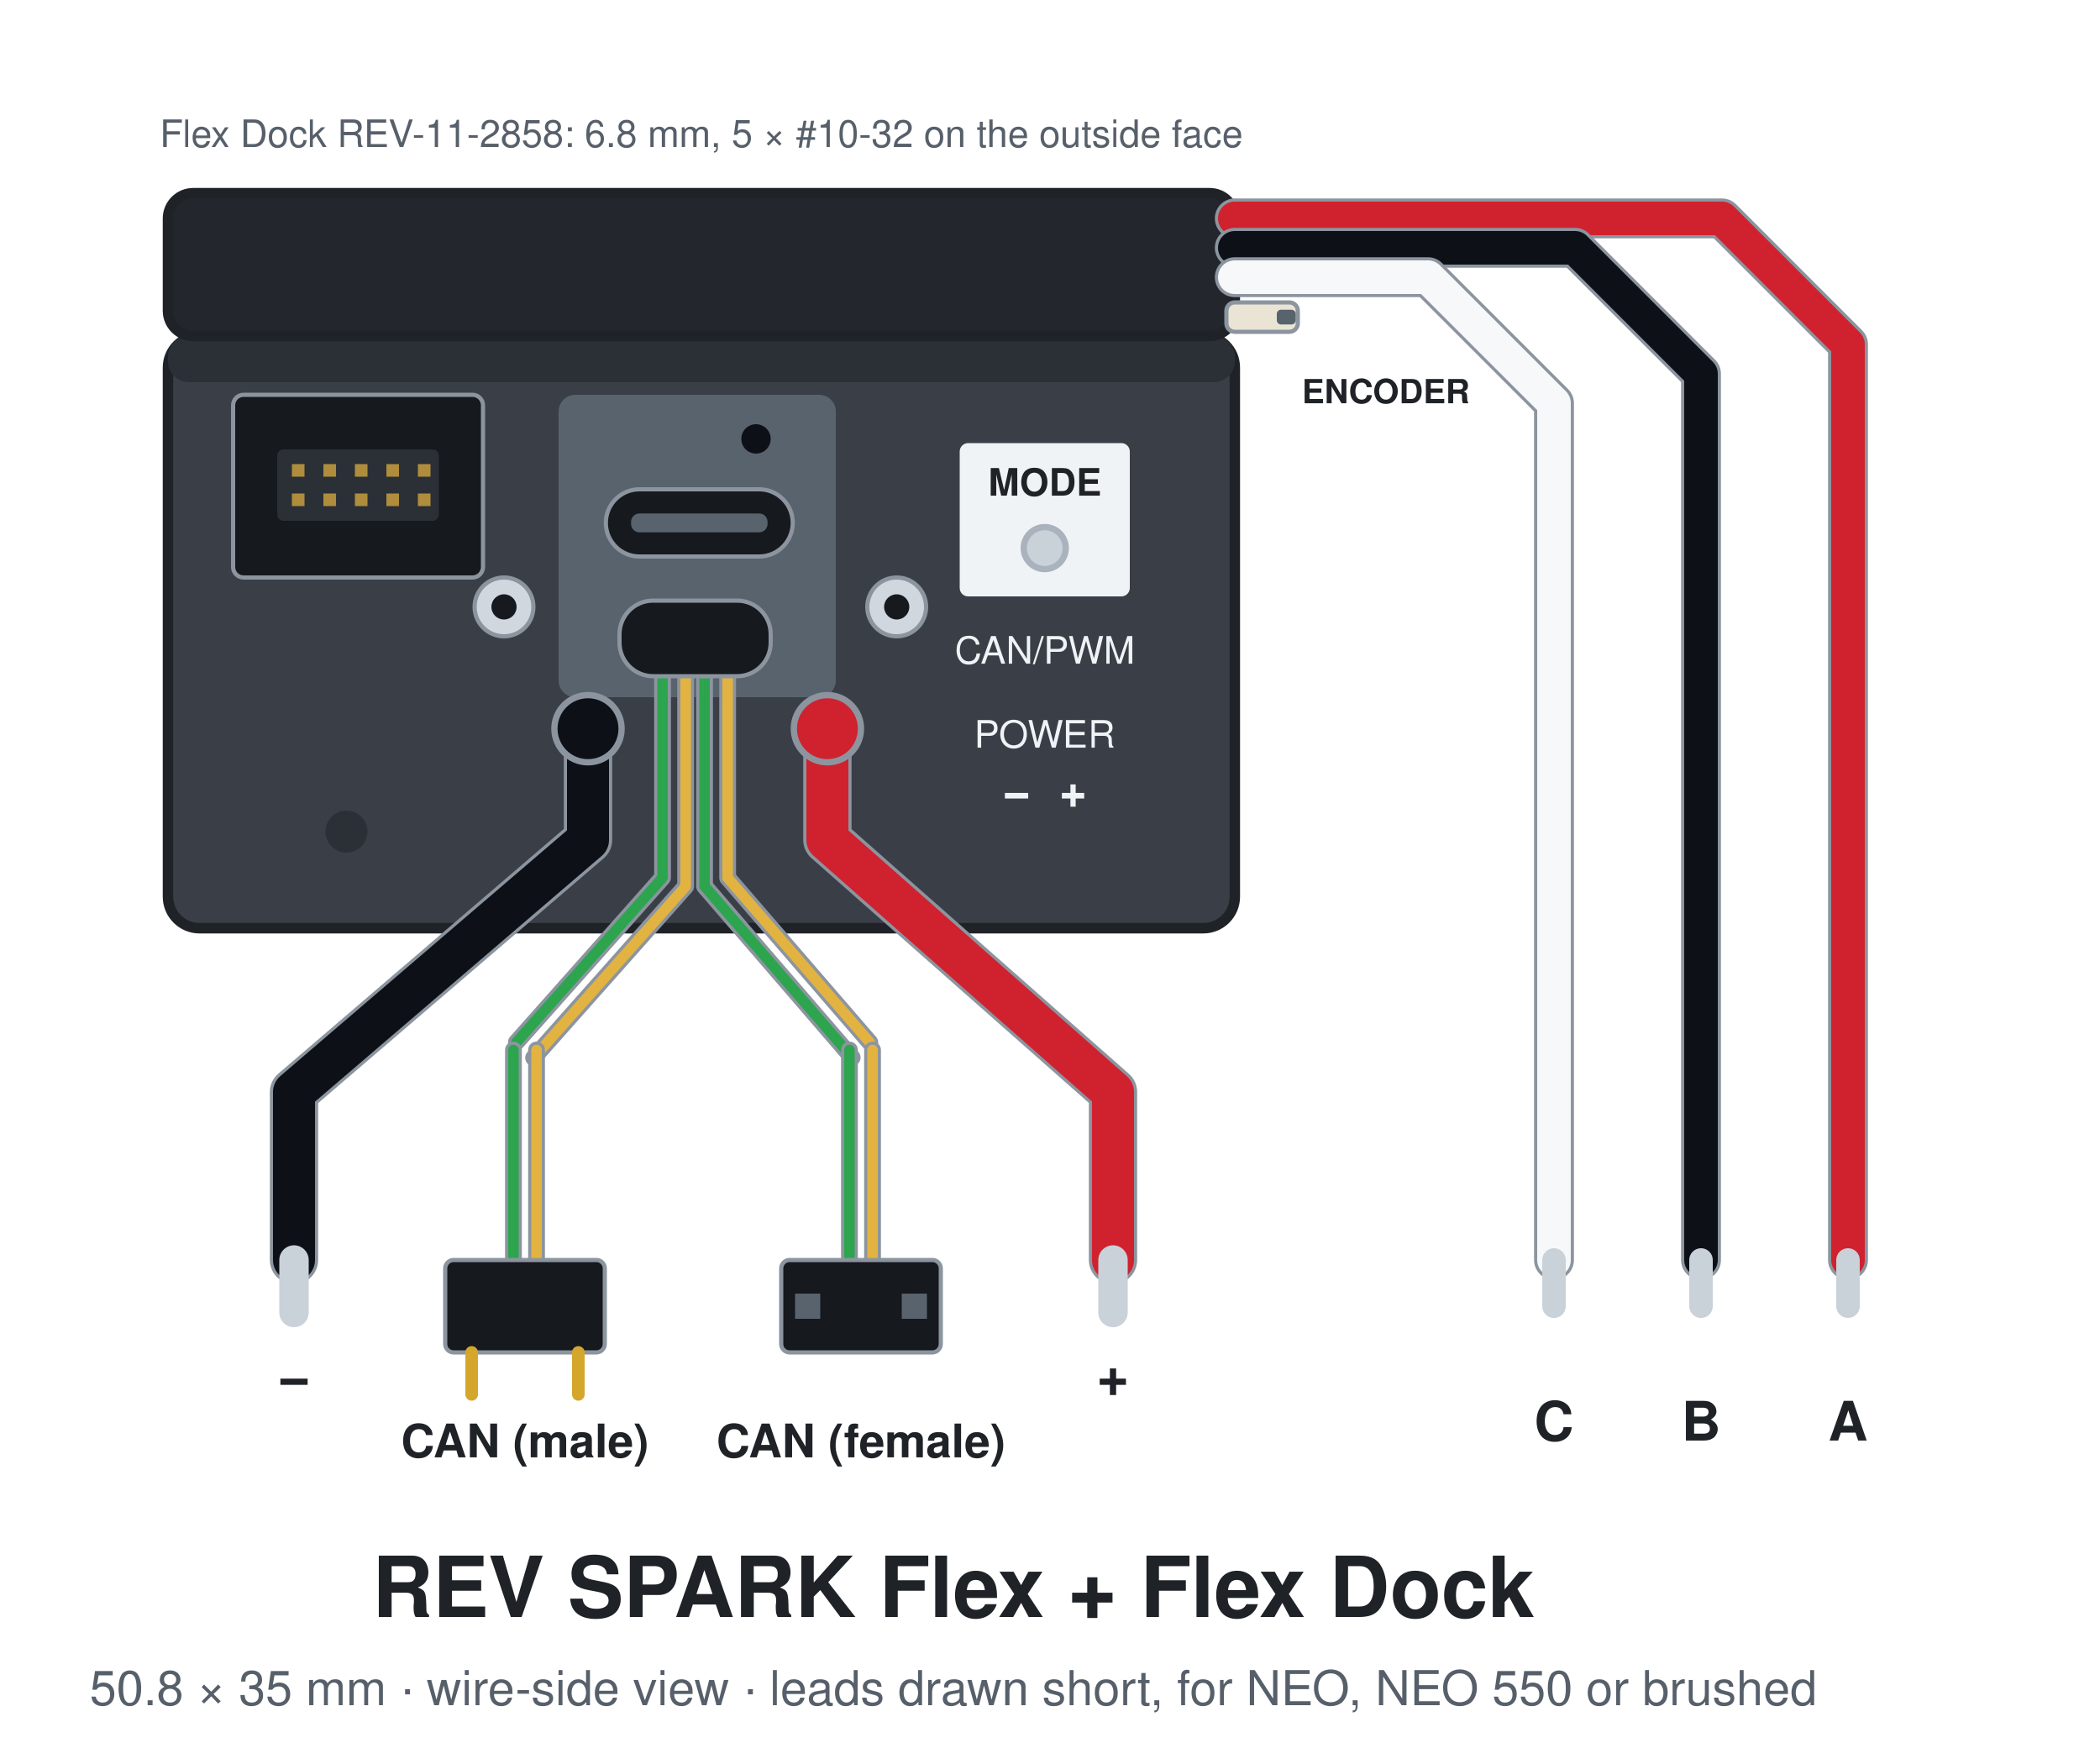
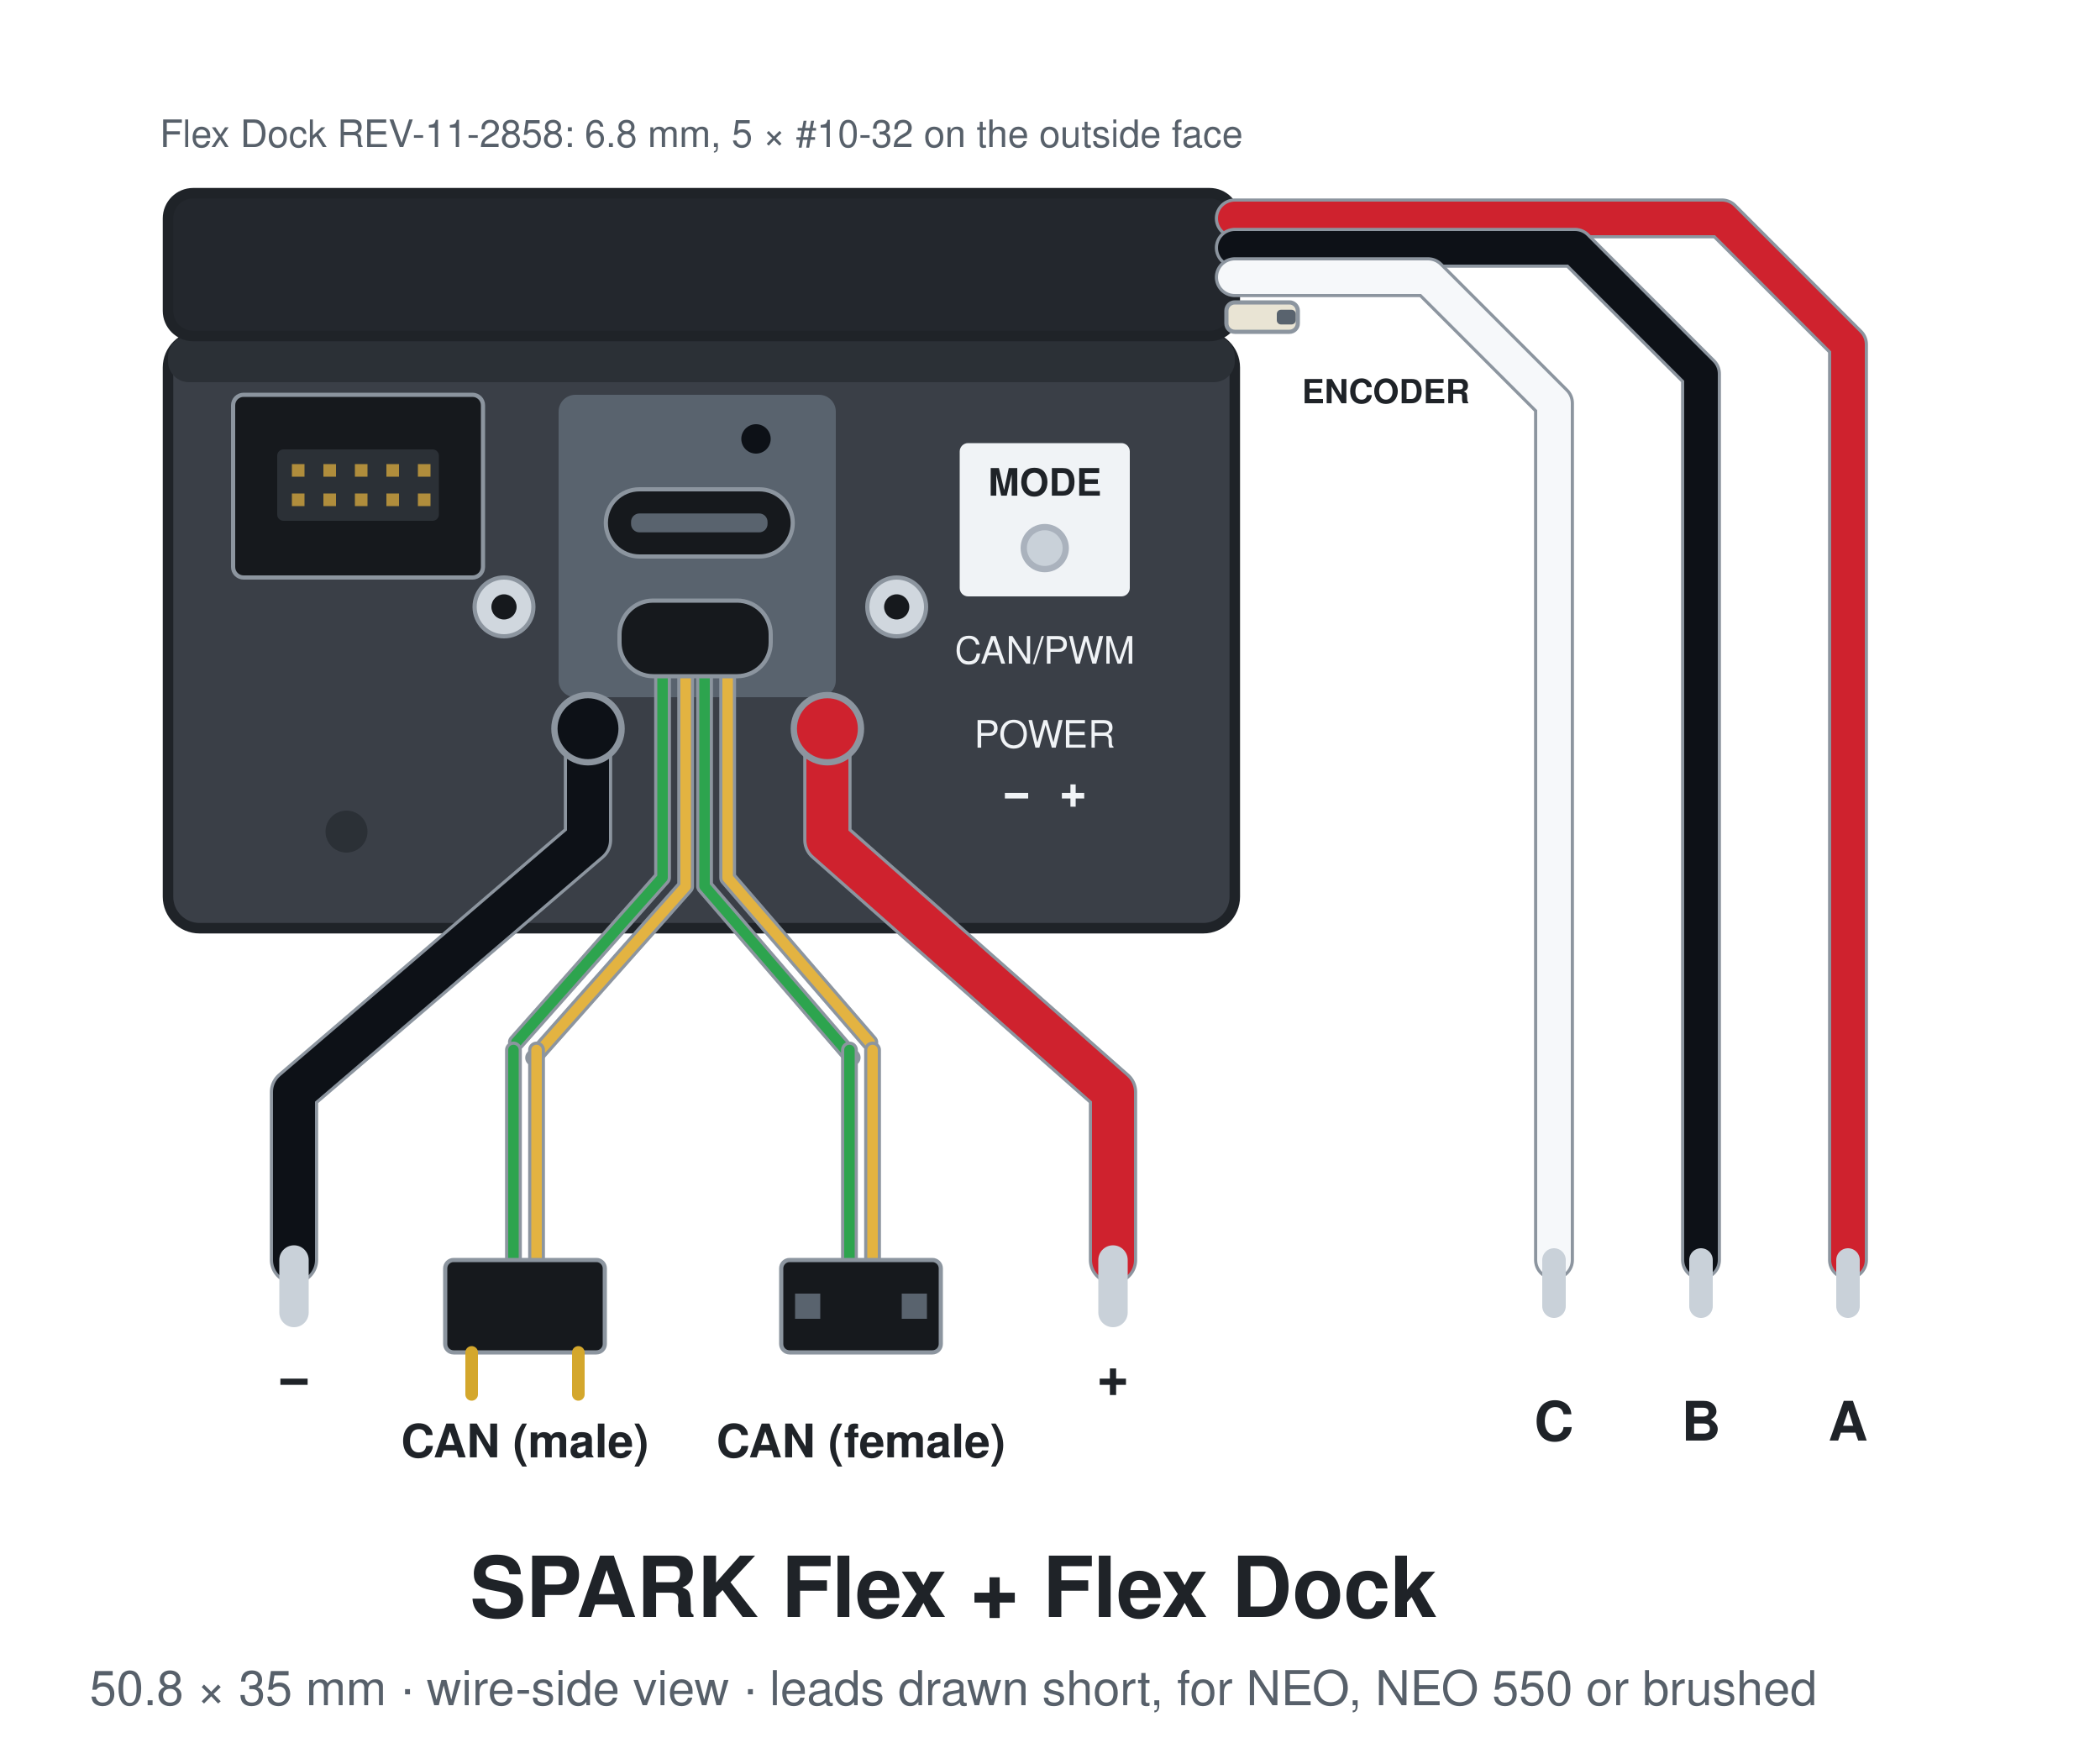
<svg xmlns="http://www.w3.org/2000/svg" viewBox="-8 -16 100 84" width="100mm" height="84mm" font-family="Helvetica, Arial, sans-serif">
  <rect x="0" y="0" width="50.8" height="28.2" rx="1.5" fill="#3a3f47" stroke="#1f2328" stroke-width="0.5" />
  <rect x="0" y="0" width="50.8" height="2.2" rx="1" fill="#2b3036" />
  <rect x="3.1" y="2.8" width="11.9" height="8.7" rx="0.5" fill="#16191d" stroke="#8c959f" stroke-width="0.2" />
  <rect x="5.2" y="5.4" width="7.7" height="3.4" rx="0.3" fill="#2b3036" />
  <rect x="5.9" y="6.1" width="0.6" height="0.6" rx="0" fill="#b08d3c" />
  <rect x="5.9" y="7.5" width="0.6" height="0.6" rx="0" fill="#b08d3c" />
  <rect x="7.4" y="6.1" width="0.6" height="0.6" rx="0" fill="#b08d3c" />
  <rect x="7.4" y="7.5" width="0.6" height="0.6" rx="0" fill="#b08d3c" />
  <rect x="8.9" y="6.1" width="0.6" height="0.6" rx="0" fill="#b08d3c" />
  <rect x="8.9" y="7.5" width="0.6" height="0.6" rx="0" fill="#b08d3c" />
  <rect x="10.4" y="6.1" width="0.6" height="0.6" rx="0" fill="#b08d3c" />
  <rect x="10.4" y="7.5" width="0.6" height="0.6" rx="0" fill="#b08d3c" />
  <rect x="11.9" y="6.1" width="0.6" height="0.6" rx="0" fill="#b08d3c" />
  <rect x="11.9" y="7.5" width="0.6" height="0.6" rx="0" fill="#b08d3c" />
  <rect x="18.6" y="2.8" width="13.2" height="14.4" rx="0.8" fill="#59636e" />
  <circle cx="28" cy="4.9" r="0.7" fill="#0d1117" />
  <rect x="20.85" y="7.3" width="8.9" height="3.2" rx="1.6" fill="#16191d" stroke="#8c959f" stroke-width="0.2" />
  <rect x="22.05" y="8.45" width="6.5" height="0.9" rx="0.4" fill="#59636e" />
  <circle cx="16" cy="12.9" r="1.4" fill="#d0d7de" stroke="#8c959f" stroke-width="0.2" />
  <circle cx="16" cy="12.9" r="0.6" fill="#16191d" />
  <circle cx="34.7" cy="12.9" r="1.4" fill="#d0d7de" stroke="#8c959f" stroke-width="0.2" />
  <circle cx="34.7" cy="12.9" r="0.6" fill="#16191d" />
  <rect x="37.7" y="5.1" width="8.1" height="7.3" rx="0.4" fill="#f0f3f6" />
  <text x="41.75" y="7.6" font-size="1.8" fill="#1f2328" text-anchor="middle" font-weight="bold">MODE</text>
  <circle cx="41.75" cy="10.1" r="1" fill="#c9d1d9" stroke="#aab2bd" stroke-width="0.3" />
  <text x="41.75" y="15.6" font-size="1.8" fill="#f0f3f6" text-anchor="middle">CAN/PWM</text>
  <text x="41.75" y="19.6" font-size="1.8" fill="#f0f3f6" text-anchor="middle">POWER</text>
  <text x="40.4" y="22.4" font-size="2.2" fill="#f0f3f6" text-anchor="middle" font-weight="bold">−</text>
  <text x="43.1" y="22.4" font-size="2.2" fill="#f0f3f6" text-anchor="middle" font-weight="bold">+</text>
  <circle cx="8.5" cy="23.6" r="1" fill="#2b3036" />
  <path d="M 20 18.7 L 20 24 L 6 36 L 6 44" fill="none" stroke="#8c959f" stroke-width="2.3" stroke-linejoin="round" stroke-linecap="round" />
  <path d="M 20 18.7 L 20 24 L 6 36 L 6 44" fill="none" stroke="#0d1117" stroke-width="2" stroke-linejoin="round" stroke-linecap="round" />
  <path d="M 31.4 18.7 L 31.4 24 L 45 36 L 45 44" fill="none" stroke="#8c959f" stroke-width="2.3" stroke-linejoin="round" stroke-linecap="round" />
  <path d="M 31.4 18.7 L 31.4 24 L 45 36 L 45 44" fill="none" stroke="#cf222e" stroke-width="2" stroke-linejoin="round" stroke-linecap="round" />
  <path d="M 6 44 L 6 46.5" fill="none" stroke="#c9d1d9" stroke-width="1.4" stroke-linejoin="round" stroke-linecap="round" />
  <path d="M 45 44 L 45 46.5" fill="none" stroke="#c9d1d9" stroke-width="1.4" stroke-linejoin="round" stroke-linecap="round" />
  <path d="M 24.65 14.4 L 24.65 26.21 L 17.41 34.37" fill="none" stroke="#8c959f" stroke-width="0.8" stroke-linejoin="round" stroke-linecap="round" />
  <path d="M 24.65 14.4 L 24.65 26.21 L 17.41 34.37" fill="none" stroke="#e3b341" stroke-width="0.5" stroke-linejoin="round" stroke-linecap="round" />
  <path d="M 23.55 14.4 L 23.55 25.79 L 16.59 33.63" fill="none" stroke="#8c959f" stroke-width="0.8" stroke-linejoin="round" stroke-linecap="round" />
  <path d="M 23.55 14.4 L 23.55 25.79 L 16.59 33.63" fill="none" stroke="#2da44e" stroke-width="0.5" stroke-linejoin="round" stroke-linecap="round" />
  <path d="M 26.65 14.4 L 26.65 25.8 L 33.42 33.64" fill="none" stroke="#8c959f" stroke-width="0.8" stroke-linejoin="round" stroke-linecap="round" />
  <path d="M 26.65 14.4 L 26.65 25.8 L 33.42 33.64" fill="none" stroke="#e3b341" stroke-width="0.5" stroke-linejoin="round" stroke-linecap="round" />
  <path d="M 25.55 14.4 L 25.55 26.2 L 32.58 34.36" fill="none" stroke="#8c959f" stroke-width="0.8" stroke-linejoin="round" stroke-linecap="round" />
  <path d="M 25.55 14.4 L 25.55 26.2 L 32.58 34.36" fill="none" stroke="#2da44e" stroke-width="0.5" stroke-linejoin="round" stroke-linecap="round" />
  <path d="M 17.55 34 L 17.55 44" fill="none" stroke="#8c959f" stroke-width="0.8" stroke-linejoin="round" stroke-linecap="round" />
  <path d="M 17.55 34 L 17.55 44" fill="none" stroke="#e3b341" stroke-width="0.5" stroke-linejoin="round" stroke-linecap="round" />
  <path d="M 16.45 34 L 16.45 44" fill="none" stroke="#8c959f" stroke-width="0.8" stroke-linejoin="round" stroke-linecap="round" />
  <path d="M 16.45 34 L 16.45 44" fill="none" stroke="#2da44e" stroke-width="0.5" stroke-linejoin="round" stroke-linecap="round" />
  <path d="M 33.55 34 L 33.55 44" fill="none" stroke="#8c959f" stroke-width="0.8" stroke-linejoin="round" stroke-linecap="round" />
  <path d="M 33.55 34 L 33.55 44" fill="none" stroke="#e3b341" stroke-width="0.5" stroke-linejoin="round" stroke-linecap="round" />
  <path d="M 32.45 34 L 32.45 44" fill="none" stroke="#8c959f" stroke-width="0.8" stroke-linejoin="round" stroke-linecap="round" />
  <path d="M 32.45 34 L 32.45 44" fill="none" stroke="#2da44e" stroke-width="0.5" stroke-linejoin="round" stroke-linecap="round" />
  <rect x="13.2" y="44" width="7.6" height="4.4" rx="0.4" fill="#16191d" stroke="#8c959f" stroke-width="0.2" />
  <path d="M 14.46 48.4 L 14.46 50.4" fill="none" stroke="#d4a72c" stroke-width="0.6" stroke-linejoin="round" stroke-linecap="round" />
  <path d="M 19.54 48.4 L 19.54 50.4" fill="none" stroke="#d4a72c" stroke-width="0.6" stroke-linejoin="round" stroke-linecap="round" />
  <rect x="29.2" y="44" width="7.6" height="4.4" rx="0.4" fill="#16191d" stroke="#8c959f" stroke-width="0.2" />
  <rect x="29.86" y="45.6" width="1.2" height="1.2" rx="0" fill="#59636e" />
  <rect x="34.94" y="45.6" width="1.2" height="1.2" rx="0" fill="#59636e" />
  <rect x="21.5" y="12.6" width="7.2" height="3.6" rx="1.6" fill="#16191d" stroke="#8c959f" stroke-width="0.2" />
  <circle cx="20" cy="18.7" r="1.6" fill="#0d1117" stroke="#8c959f" stroke-width="0.3" />
  <circle cx="31.4" cy="18.7" r="1.6" fill="#cf222e" stroke="#8c959f" stroke-width="0.3" />
  <g class="lead-labels">
    <text x="6" y="50.4" font-size="2.6" fill="#1f2328" text-anchor="middle" font-weight="bold">−</text>
    <text x="45" y="50.4" font-size="2.6" fill="#1f2328" text-anchor="middle" font-weight="bold">+</text>
    <text x="17" y="53.4" font-size="2.2" fill="#1f2328" text-anchor="middle" font-weight="bold">CAN (male)</text>
    <text x="33" y="53.4" font-size="2.2" fill="#1f2328" text-anchor="middle" font-weight="bold">CAN (female)</text>
  </g>
  <rect x="0" y="-6.8" width="50.8" height="6.8" rx="1.2" fill="#23272d" stroke="#1f2328" stroke-width="0.5" />
  <text x="25.4" y="-9" font-size="1.8" fill="#57606a" text-anchor="middle">Flex Dock REV-11-2858: 6.8 mm, 5 × #10-32 on the outside face</text>
  <path d="M 50.8 -5.6 L 74 -5.6 L 80 0.4 L 80 44" fill="none" stroke="#8c959f" stroke-width="1.9" stroke-linejoin="round" stroke-linecap="round" />
  <path d="M 50.8 -5.6 L 74 -5.6 L 80 0.4 L 80 44" fill="none" stroke="#cf222e" stroke-width="1.6" stroke-linejoin="round" stroke-linecap="round" />
  <path d="M 80 44 L 80 46.2" fill="none" stroke="#c9d1d9" stroke-width="1.12" stroke-linejoin="round" stroke-linecap="round" />
  <path d="M 50.8 -4.2 L 67 -4.2 L 73 1.8 L 73 44" fill="none" stroke="#8c959f" stroke-width="1.9" stroke-linejoin="round" stroke-linecap="round" />
  <path d="M 50.8 -4.2 L 67 -4.2 L 73 1.8 L 73 44" fill="none" stroke="#0d1117" stroke-width="1.6" stroke-linejoin="round" stroke-linecap="round" />
  <path d="M 73 44 L 73 46.2" fill="none" stroke="#c9d1d9" stroke-width="1.12" stroke-linejoin="round" stroke-linecap="round" />
  <path d="M 50.8 -2.8 L 60 -2.8 L 66 3.2 L 66 44" fill="none" stroke="#8c959f" stroke-width="1.9" stroke-linejoin="round" stroke-linecap="round" />
  <path d="M 50.8 -2.8 L 60 -2.8 L 66 3.2 L 66 44" fill="none" stroke="#f6f8fa" stroke-width="1.6" stroke-linejoin="round" stroke-linecap="round" />
  <path d="M 66 44 L 66 46.2" fill="none" stroke="#c9d1d9" stroke-width="1.12" stroke-linejoin="round" stroke-linecap="round" />
  <g class="lead-labels">
    <text x="80" y="52.6" font-size="2.6" fill="#1f2328" text-anchor="middle" font-weight="bold">A</text>
    <text x="73" y="52.6" font-size="2.6" fill="#1f2328" text-anchor="middle" font-weight="bold">B</text>
    <text x="66" y="52.6" font-size="2.6" fill="#1f2328" text-anchor="middle" font-weight="bold">C</text>
  </g>
  <rect x="50.4" y="-1.6" width="3.4" height="1.4" rx="0.4" fill="#e9e4d4" stroke="#8c959f" stroke-width="0.2" />
  <rect x="52.8" y="-1.25" width="0.9" height="0.7" rx="0.2" fill="#59636e" />
  <g class="lead-labels">
    <text x="54" y="3.2" font-size="1.6" fill="#1f2328" text-anchor="start" font-weight="bold">ENCODER</text>
  </g>
  <g class="caption">
-     <text x="37.4" y="61" font-size="4" fill="#1f2328" text-anchor="middle" font-weight="bold">REV SPARK Flex + Flex Dock</text>
+     <text x="37.4" y="61" font-size="4" fill="#1f2328" text-anchor="middle" font-weight="bold">SPARK Flex + Flex Dock</text>
    <text x="37.4" y="65.2" font-size="2.3" fill="#57606a" text-anchor="middle">50.8 × 35 mm · wire-side view · leads drawn short, for NEO, NEO 550 or brushed</text>
  </g>
  <g id="anchors">
    <circle class="anchor" id="anchor-vbat_neg" data-kind="power" cx="6" cy="46.5" r="1" fill="none" />
    <circle class="anchor" id="anchor-vbat_pos" data-kind="power" cx="45" cy="46.5" r="1" fill="none" />
    <circle class="anchor" id="anchor-can_a" data-kind="can" cx="17" cy="50.4" r="1" fill="none" />
    <circle class="anchor" id="anchor-can_b" data-kind="can" cx="33" cy="48.4" r="1" fill="none" />
    <circle class="anchor" id="anchor-usb" data-kind="usb" cx="25.3" cy="10.5" r="1" fill="none" />
    <circle class="anchor" id="anchor-data_port" data-kind="signal" cx="9.05" cy="11.5" r="1" fill="none" />
    <circle class="anchor" id="anchor-phase_a" data-kind="power" cx="80" cy="46.2" r="1" fill="none" />
    <circle class="anchor" id="anchor-phase_b" data-kind="power" cx="73" cy="46.2" r="1" fill="none" />
    <circle class="anchor" id="anchor-phase_c" data-kind="power" cx="66" cy="46.2" r="1" fill="none" />
    <circle class="anchor" id="anchor-encoder" data-kind="signal" cx="53.4" cy="-0.9" r="1" fill="none" />
  </g>
</svg>
